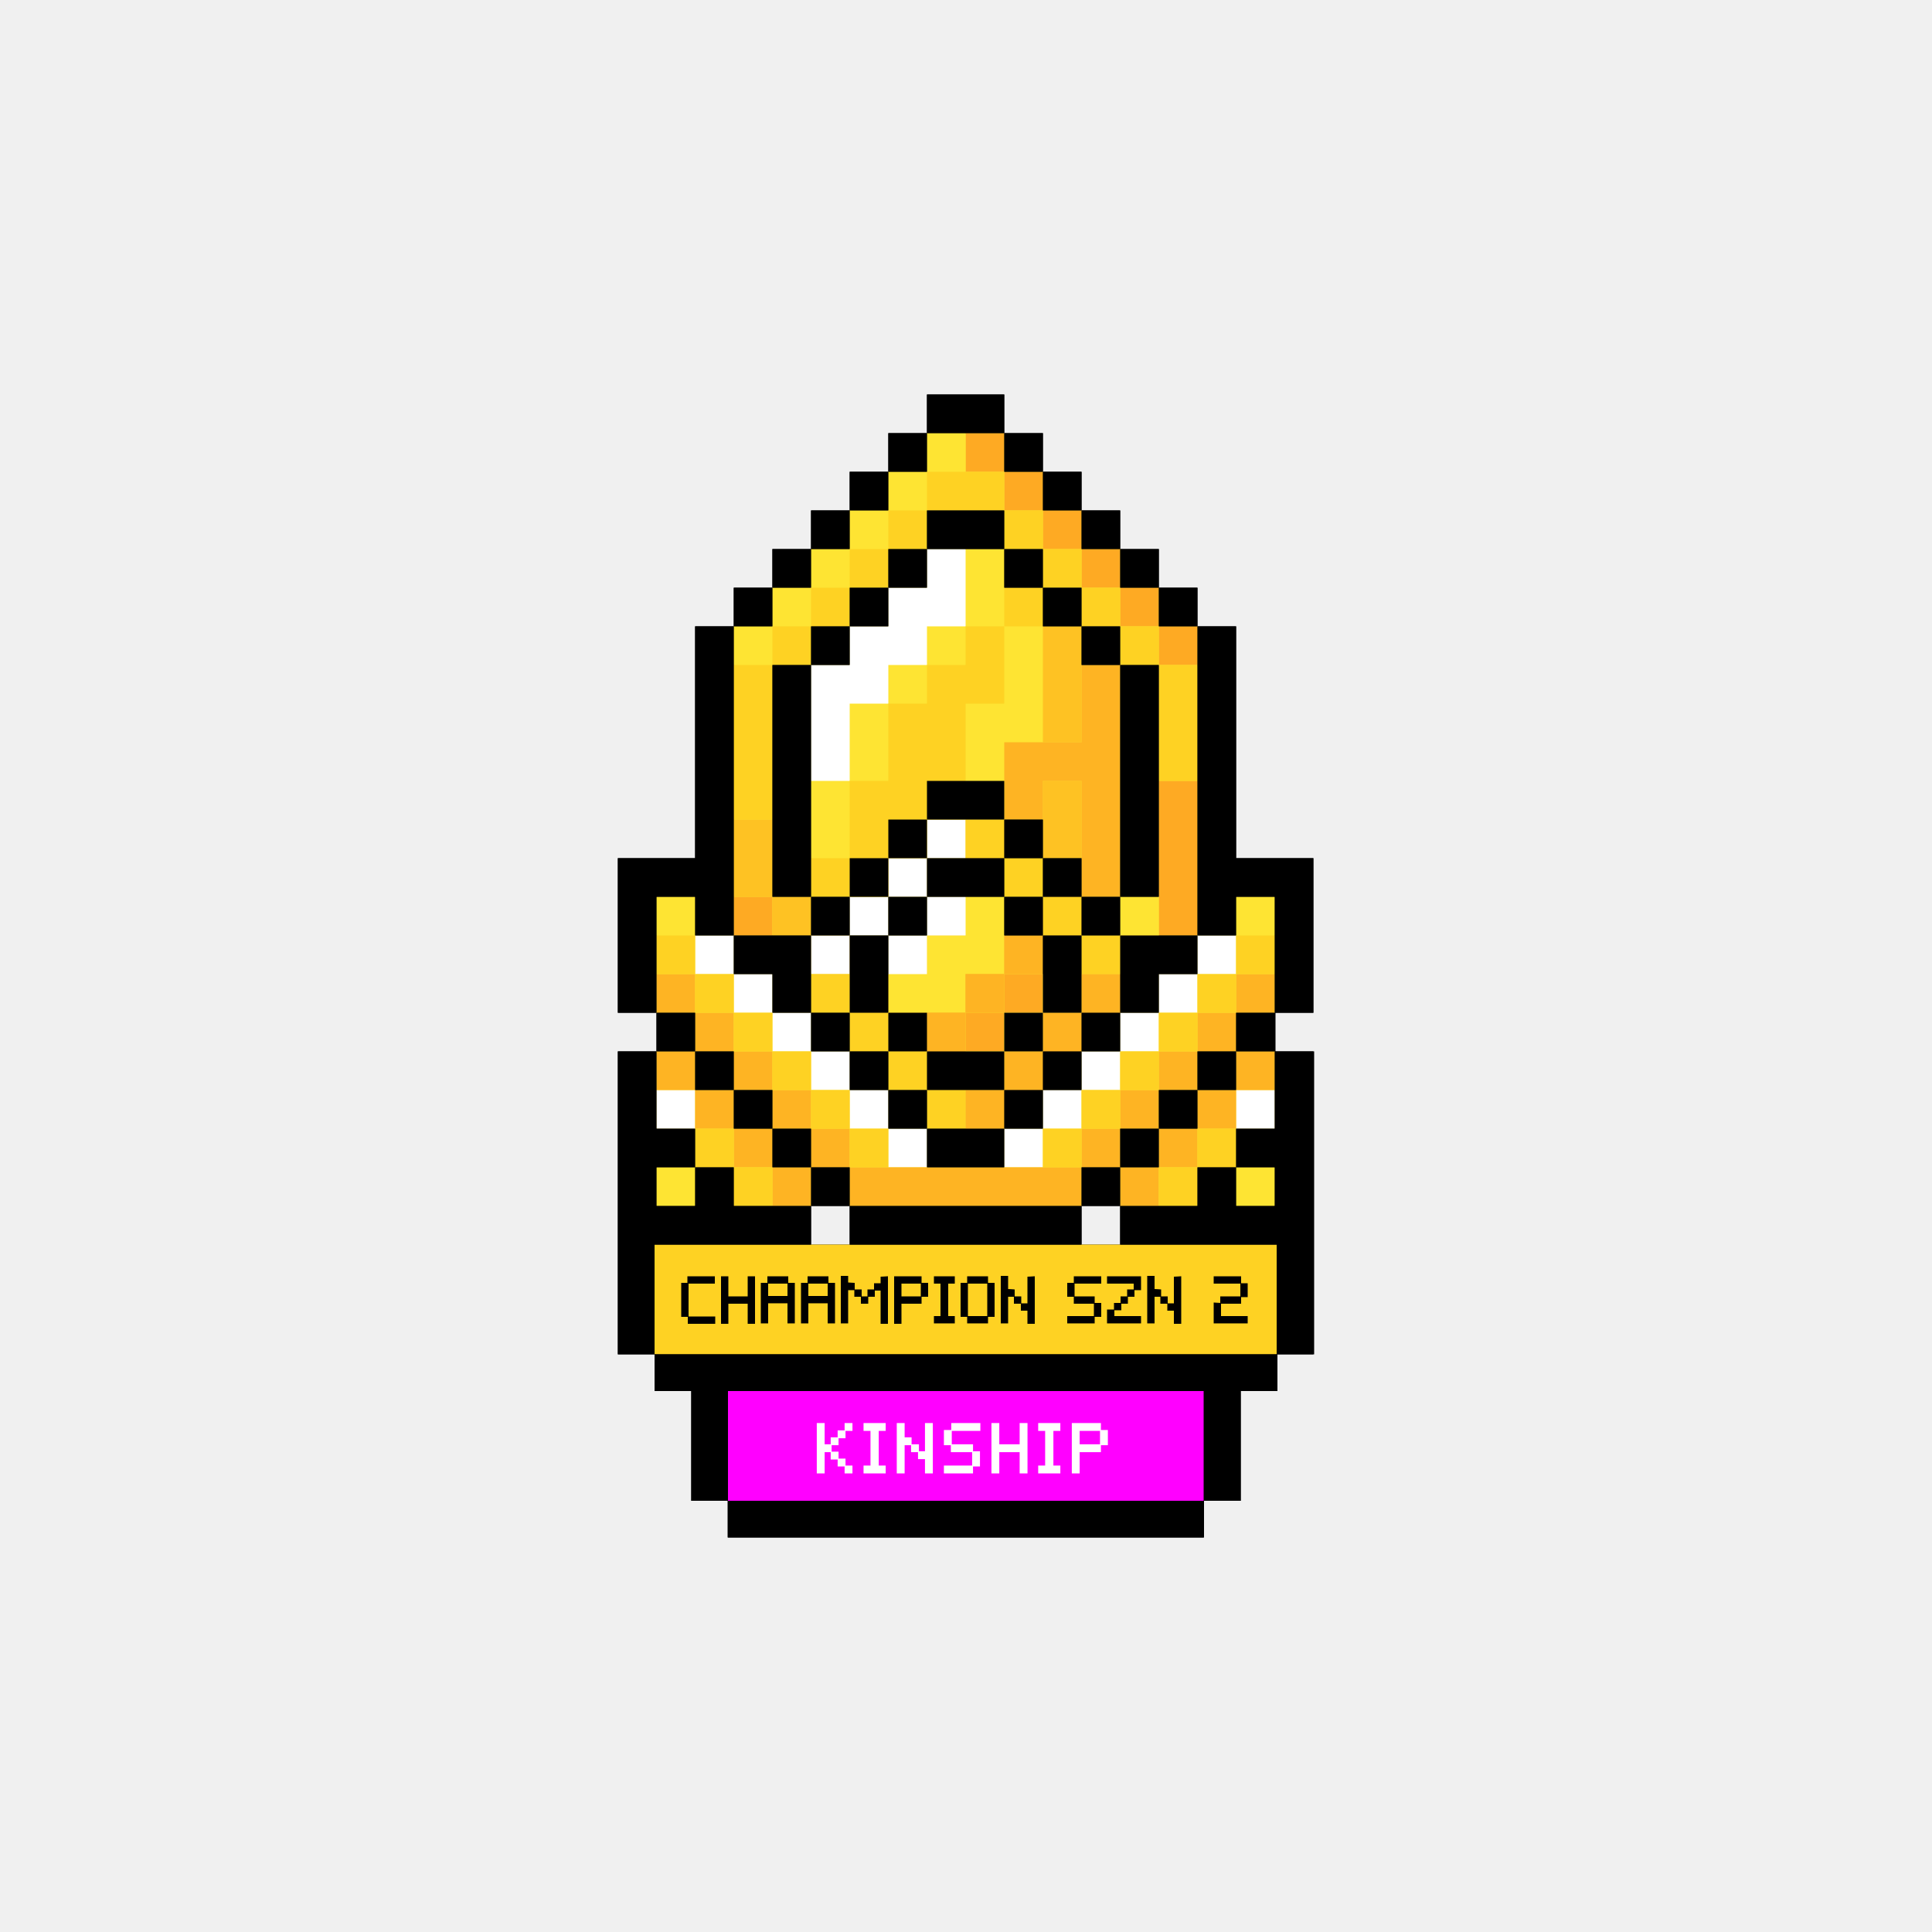
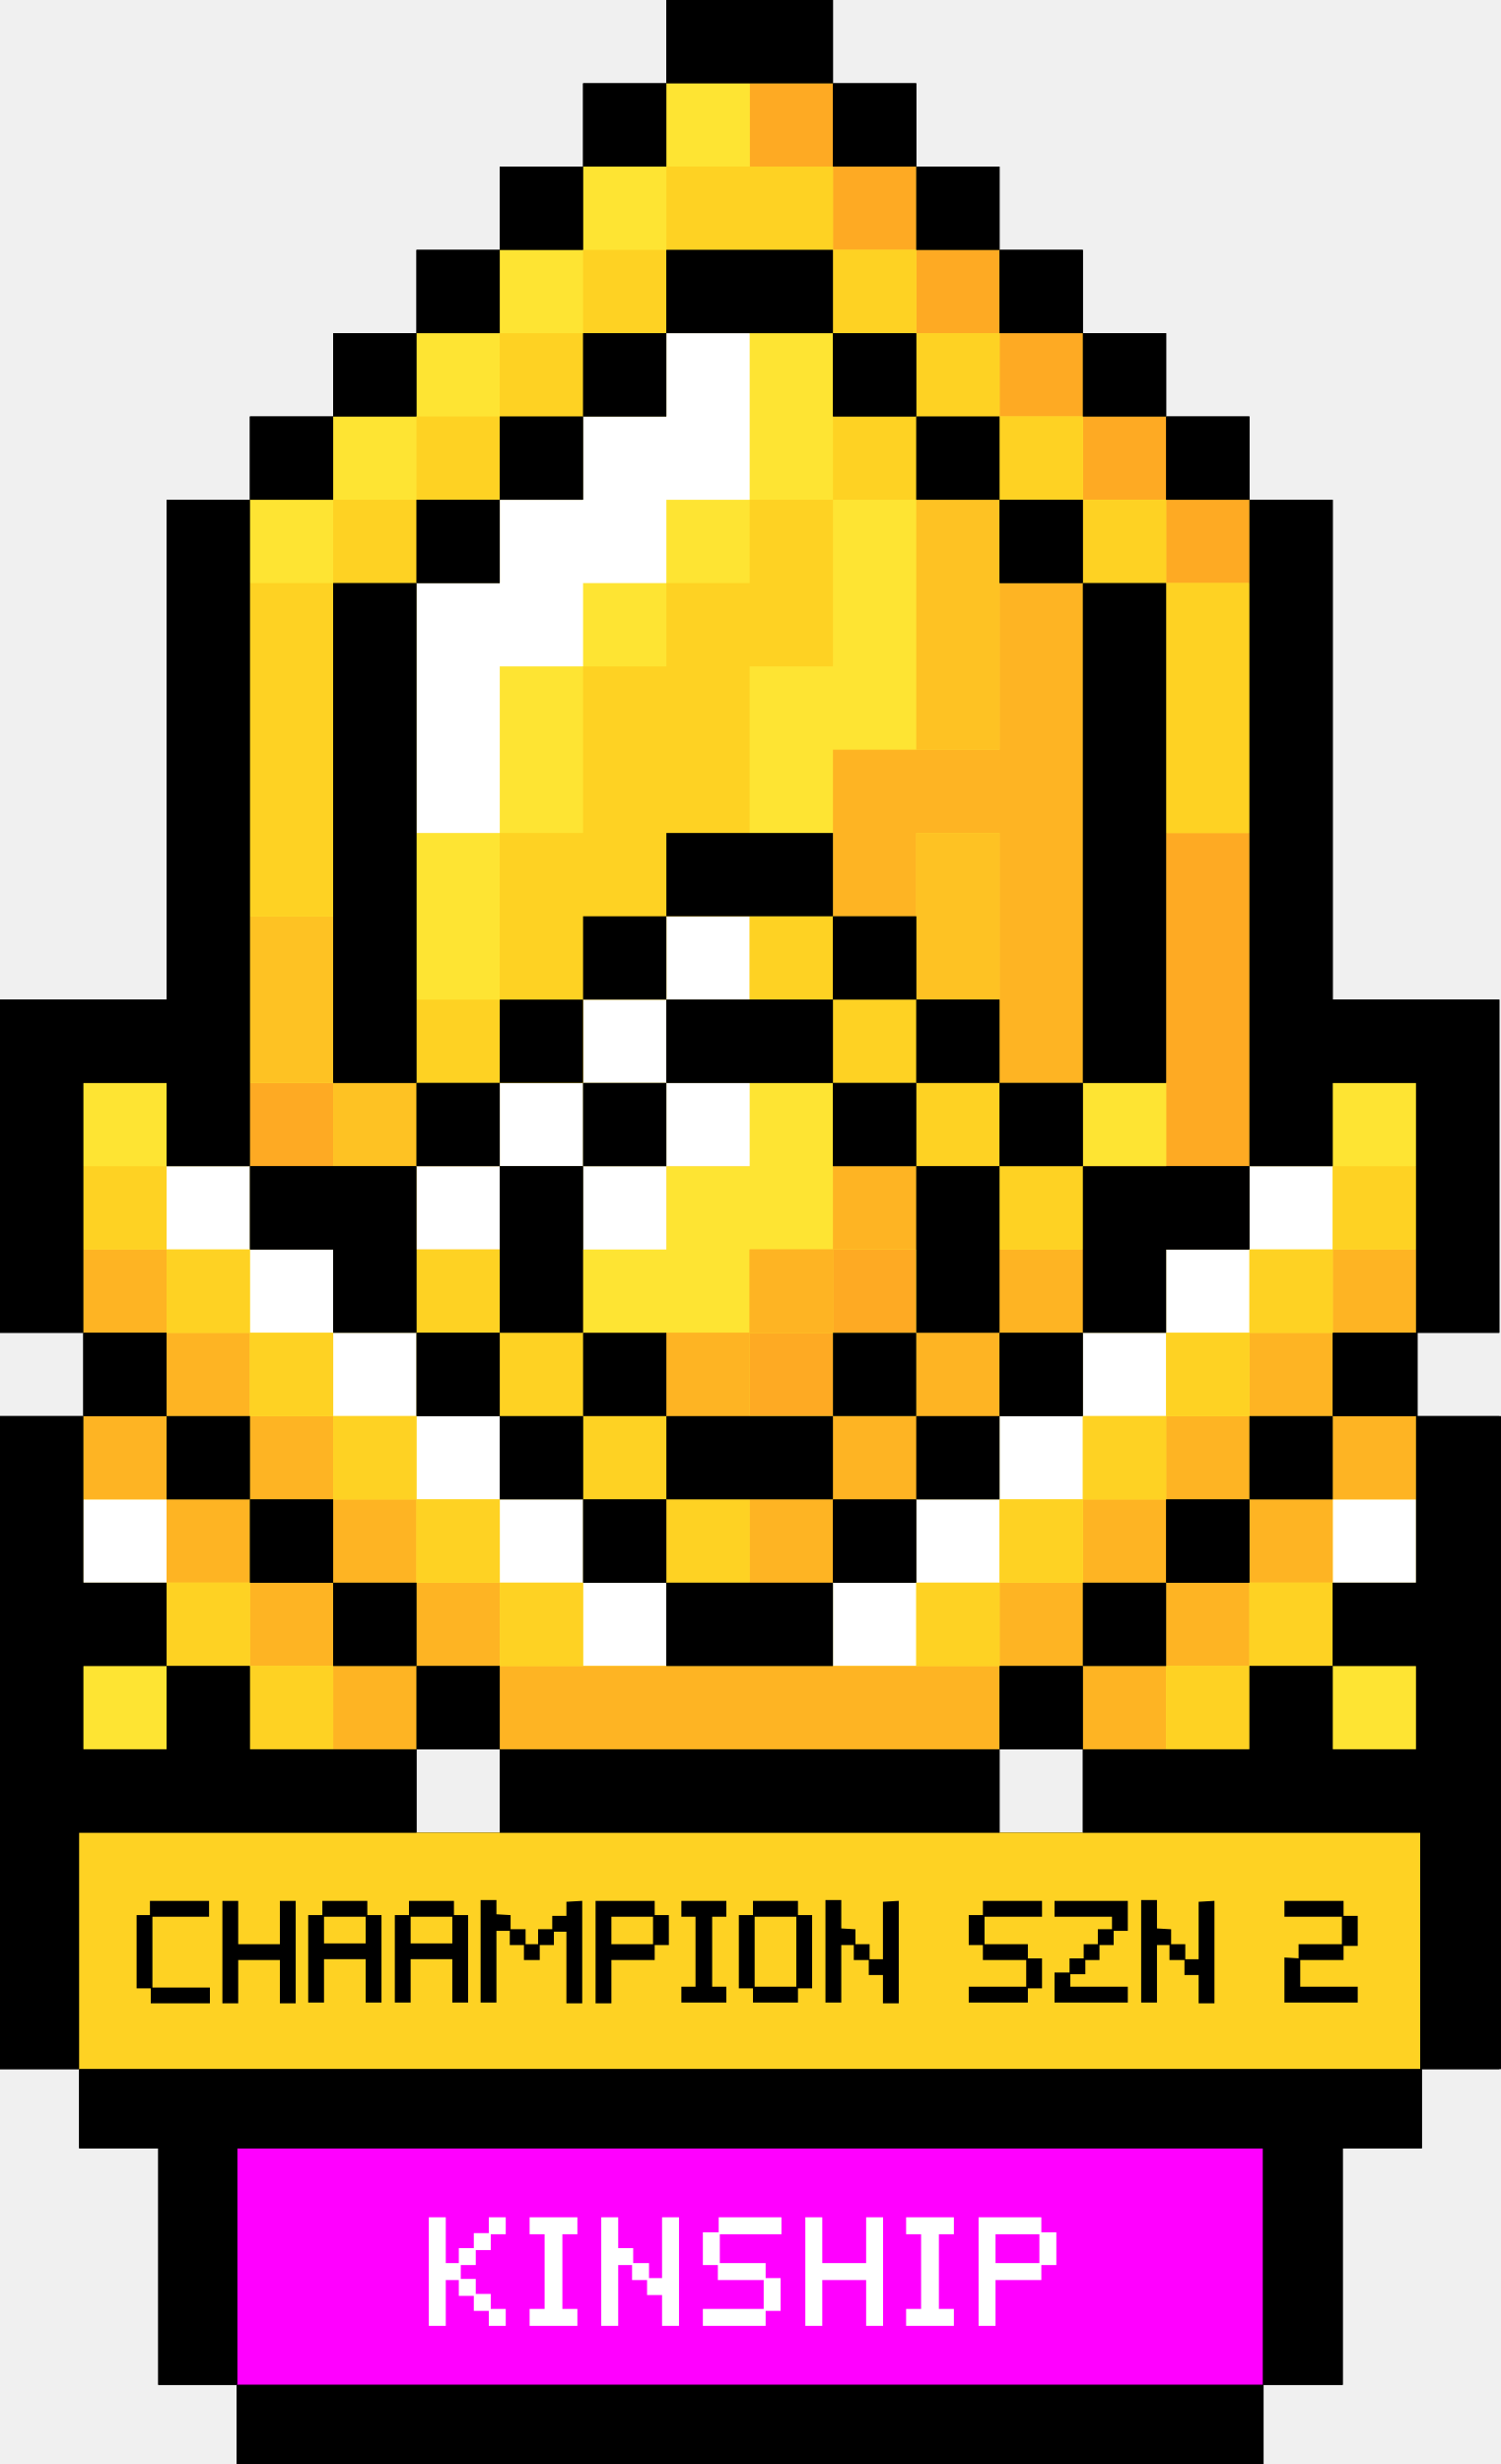
- <svg xmlns="http://www.w3.org/2000/svg" viewBox="0 0 500 500">
-   <style>.AJ{stroke-miterlimit:10}</style>
-   <path d="M339.9 262.1v-40h-20v-60h-10v-10h-10v-10h-10v-10h-10v-10h-10v-10h-10v-10h-20v10h-10v10h-10v10h-10v10h-10v10h-10v10h-10v60h-20v40h10v10h-10v78.4h9.5v9.5h9.5v28.4h9.5v9.5h123.2v-9.5h9.5V360h9.5v-9.5h9.5v-78.4h-10v-10h9.8zm-120 60h-10v-10h10v10zm70 0h-10v-10h10v10z" />
+ <svg xmlns="http://www.w3.org/2000/svg" viewBox="0 0 180.2 295.8">
+   <path d="M180 160v-40h-20V60h-10V50h-10V40h-10V30h-10V20h-10V10h-10V0H80v10H70v10H60v10H50v10H40v10H30v10H20v60H0v40h10v10H0v78.4h9.5v9.5H19v28.4h9.5v9.5h123.2v-9.5h9.5v-28.4h9.5v-9.5h9.5V170h-10v-10h9.8 0zM60 220H50v-10h10v10zm70 0h-10v-10h10v10z" />
  <g fill="#fee433">
-     <path d="M319.9 232.1v10h-10v10h-10v10h-10v10h-10v10h-10v10h-10v10h-20v-10h-10v-10h-10v-10h-10v-10h-10v-10h-10v-10h-10v-10h-10v30h10v10h10v10h10v10h10v10h10v10h60v-10h10v-10h10v-10h10v-10h10v-10h10v-30h-10 0zm-150 70h10v10h-10z" />
-     <path d="M319.9 302.1h10v10h-10zm-110-60v-10h-10v-60h10v-10h10v-10h10v-10h10v-10h20v10h10v10h10v10h10v10h10v60h-10v10h-10v10h-10v-10h-10v-10h-20v10h-10v10h-10v-10h-10v20h10v10h10v10h10v10h20v-10h10v-10h10v-10h10v-10h10v-10h10v-80h-10v-10h-10v-10h-10v-10h-10v-10h-10v-10h-20v10h-10v10h-10v10h-10v10h-10v10h-10v80h20z" />
-     <path d="M219.9 242.1h10v-10h10v-10h20v-10h10v10h10v10h10v-60h-10v-10h-10v-10h-10v-10h-20v10h-10v10h-10v10h-10v60h10v10h0zm-20 50h-10v-10h-10v-10h-10v20h10v10h10v10h20v-10h-10v-10z" />
-     <path d="M309.9 282.1v10h-10v10h-10v10h20v-10h10v-10h10v-20h-10v10h-10zm-40-50h10v10h-10z" />
-     <path d="M259.9 222.1h10v10h-10z" />
+     <path d="M160 130v10h-10v10h-10v10h-10v10h-10v10h-10v10h-10v10H80v-10H70v-10H60v-10H50v-10H40v-10H30v-10H20v-10H10v30h10v10h10v10h10v10h10v10h10v10h60v-10h10v-10h10v-10h10v-10h10v-10h10v-30h-10 0zM10 200h10v10H10v-10z" />
+     <path d="M160 200h10v10h-10v-10zM50 140v-10H40V70h10V60h10V50h10V40h10V30h20v10h10v10h10v10h10v10h10v60h-10v10h-10v10h-10v-10h-10v-10H80v10H70v10H60v-10H50v20h10v10h10v10h10v10h20v-10h10v-10h10v-10h10v-10h10v-10h10V60h-10V50h-10V40h-10V30h-10V20h-10V10H80v10H70v10H60v10H50v10H40v10H30v80h20z" />
+     <path d="M60 140h10v-10h10v-10h20v-10h10v10h10v10h10V70h-10V60h-10V50h-10V40H80v10H70v10H60v10H50v60h10v10h0zm-20 50H30v-10H20v-10H10v20h10v10h10v10h20v-10H40v-10z" />
+     <path d="M150 180v10h-10v10h-10v10h20v-10h10v-10h10v-20h-10v10h-10zm-40-50h10v10h-10v-10z" />
+     <path d="M100,120h10v10h-10V120z" />
  </g>
-   <path d="M249.9 212.1h10v10h-10zm-10 30v10 10h10v-10h10v-10h-10zm30-10h10v10h-10z" fill="#feb423" />
+   <path d="M90 110h10v10H90v-10zm-10 30v10 10h10v-10h10v-10H90 80zm30-10h10v10h-10v-10z" fill="#feb423" />
  <g fill="#feaa23">
-     <path d="M249.9 112.1h10v10h-10z" />
-     <path d="M259.9 122.1h10v10h-10z" />
-     <path d="M269.9 132.1h10v10h-10z" />
-     <path d="M279.9 142.1h10v10h-10z" />
-     <path d="M289.9 152.1h10v10h-10z" />
-     <path d="M299.9 162.1h10v10h-10zm0 50v30h10v-40h-10v10z" />
-     <path d="M189.9 232.1h10v10h-10zm100 10h10v10h-10z" />
-     <path d="M279.9 252.1h10v10h-10z" />
-     <path d="M269.9 262.1h10v10h-10z" />
-     <path d="M259.9 272.1h10v10h-10z" />
-     <path d="M249.9 282.1h10v10h-10zm0-20h10v10h-10z" />
-     <path d="M259.9 252.1h10v10h-10z" />
+     <path d="M90,10h10v10H90V10z" />
+     <path d="M100,20h10v10h-10V20z" />
+     <path d="M110,30h10v10h-10V30z" />
+     <path d="M120,40h10v10h-10V40z" />
+     <path d="M130,50h10v10h-10V50z" />
+     <path d="M140 60h10v10h-10V60zm0 50v30h10v-40h-10v10z" />
+     <path d="M30 130h10v10H30v-10zm100 10h10v10h-10v-10z" />
+     <path d="M120,150h10v10h-10V150z" />
+     <path d="M110,160h10v10h-10V160z" />
+     <path d="M100,170h10v10h-10V170z" />
+     <path d="M90 180h10v10H90v-10zm0-20h10v10H90v-10z" />
+     <path d="M100,150h10v10h-10V150z" />
  </g>
  <g fill="#fee433">
-     <path d="M229.9 192.1v-10h-10v20h10v-10z" />
-     <path d="M209.9 212.1v10h10v-20h-10v10zm20-40h10v10h-10zm0 50h10v10h-10z" />
-     <path d="M239.9 212.1h10v10h-10z" />
-     <path d="M259.9 182.1h-10v30h10v-20h10v-30h-10v20zm-20-20h10v10h-10z" />
-     <path d="M259.9 152.1v-10h-10v20h10v-10zm-20-40h10v10h-10z" />
-     <path d="M229.9 122.1h10v10h-10z" />
-     <path d="M219.9 132.1h10v10h-10z" />
-     <path d="M209.9 142.1h10v10h-10z" />
-     <path d="M199.9 152.1h10v10h-10z" />
-     <path d="M189.9 162.1h10v10h-10zm100 70h10v10h-10z" />
-     <path d="M279.9 242.1h10v10h-10z" />
-     <path d="M269.9 252.1h10v10h-10z" />
-     <path d="M259.9 262.1h10v10h-10z" />
-     <path d="M249.9 272.1h10v10h-10zm70-40h10v10h-10zm-70 20h10v-20h-10v10h-10v10h-10v10h20v-10zm-80 50h10v10h-10zm150 0h10v10h-10zm-150-70h10v10h-10z" />
+     <path d="M70,90V80H60v20h10V90z" />
+     <path d="M50 110v10h10v-20H50v10zm20-40h10v10H70V70zm0 50h10v10H70v-10z" />
+     <path d="M80,110h10v10H80V110z" />
+     <path d="M100 80H90v30h10V90h10V60h-10v20zM80 60h10v10H80V60z" />
+     <path d="M100 50V40H90v20h10V50zM80 10h10v10H80V10z" />
+     <path d="M70,20h10v10H70V20z" />
+     <path d="M60,30h10v10H60V30z" />
+     <path d="M50,40h10v10H50V40z" />
+     <path d="M40,50h10v10H40V50z" />
+     <path d="M30 60h10v10H30V60zm100 70h10v10h-10v-10z" />
+     <path d="M120,140h10v10h-10V140z" />
+     <path d="M110,150h10v10h-10V150z" />
+     <path d="M100,160h10v10h-10V160z" />
+     <path d="M90 170h10v10H90v-10zm70-40h10v10h-10v-10zm-70 20h10v-20H90v10H80v10H70v10h20v-10zm-80 50h10v10H10v-10zm150 0h10v10h-10v-10zM10 130h10v10H10v-10z" />
  </g>
  <g fill="#fec223">
-     <path d="M269.9 162.1v30h10v-30h-10zm0 40h10v20h-10zm-70 10h-10v20h10v-20z" />
-     <path d="M199.9 232.1h10v10h-10z" />
-     <path d="M209.9 242.1h10v10h-10z" />
-     <path d="M219.9 252.1h10v10h-10z" />
-     <path d="M229.9 262.1v10h10v10h10v-20h-20z" />
-     <path d="M249.9 252.1h10v10h-10z" />
+     <path d="M110 60v30h10V60h-10zm0 40h10v20h-10v-20zm-70 10H30v20h10v-20z" />
+     <path d="M40,130h10v10H40V130z" />
+     <path d="M50,140h10v10H50V140z" />
+     <path d="M60,150h10v10H60V150z" />
+     <path d="M70,160v10h10v10h10v-20H70z" />
+     <path d="M90,150h10v10H90V150z" />
  </g>
  <g fill="#fff">
-     <path d="M239.9 152.1h-10v10h-10v10h-10v10 10 10h10v-10-10h10v-10h10v-10h10v-10-10h-10zm20 140h10v10h-10z" />
-     <path d="M269.9 282.1h10v10h-10z" />
-     <path d="M279.9 272.1h10v10h-10z" />
-     <path d="M289.9 262.1h10v10h-10z" />
-     <path d="M299.9 252.1h10v10h-10z" />
-     <path d="M309.9 242.1h10v10h-10zm-140 40h10v10h-10zm150 0h10v10h-10zm-90 10h10v10h-10z" />
-     <path d="M219.9 282.1h10v10h-10z" />
-     <path d="M209.9 272.1h10v10h-10z" />
-     <path d="M199.9 262.1h10v10h-10z" />
-     <path d="M189.9 252.1h10v10h-10zm50-20h10v10h-10zm0-20h10v10h-10z" />
-     <path d="M229.9 222.1h10v10h-10zm0 20h10v10h-10zm-20 0h10v10h-10z" />
-     <path d="M219.9 232.1h10v10h-10zm-40 10h10v10h-10z" />
+     <path d="M80 50H70v10H60v10H50v10 10 10h10V90 80h10V70h10V60h10V50 40H80v10zm20 140h10v10h-10v-10z" />
+     <path d="M110,180h10v10h-10V180z" />
+     <path d="M120,170h10v10h-10V170z" />
+     <path d="M130,160h10v10h-10V160z" />
+     <path d="M140,150h10v10h-10V150z" />
+     <path d="M150 140h10v10h-10v-10zM10 180h10v10H10v-10zm150 0h10v10h-10v-10zm-90 10h10v10H70v-10z" />
+     <path d="M60,180h10v10H60V180z" />
+     <path d="M50,170h10v10H50V170z" />
+     <path d="M40,160h10v10H40V160z" />
+     <path d="M30 150h10v10H30v-10zm50-20h10v10H80v-10zm0-20h10v10H80v-10z" />
+     <path d="M70 120h10v10H70v-10zm0 20h10v10H70v-10zm-20 0h10v10H50v-10z" />
+     <path d="M60 130h10v10H60v-10zm-40 10h10v10H20v-10z" />
  </g>
  <g fill="#feb423">
-     <path d="M239.9 262.1h10v10h-10zm30-60h10v30h10v-60h-10v20h-20v20h10v-10z" />
-     <path d="M249.9 252.1h10v10h-10z" />
-     <path d="M259.9 242.1h10v10h-10zm0 60h-40v10h60v-10h-20zm0-30h10v10h-10z" />
-     <path d="M249.9 282.1h10v10h-10zm20-20h10v10h-10zm10 30h10v10h-10zm30-30h10v10h-10z" />
-     <path d="M319.9 252.1h10v10h-10zm-30 30h10v10h-10z" />
-     <path d="M299.9 272.1h10v10h-10zm-120 10h10v10h-10z" />
-     <path d="M169.9 272.1h10v10h-10zm30 30h10v10h-10z" />
-     <path d="M189.9 292.1h10v10h-10zm120-10h10v10h-10z" />
-     <path d="M319.9 272.1h10v10h-10zm-30 30h10v10h-10z" />
-     <path d="M299.9 292.1h10v10h-10zm-20-40h10v10h-10zm-70 40h10v10h-10zm-30-30h10v10h-10z" />
-     <path d="M169.9 252.1h10v10h-10zm30 30h10v10h-10z" />
-     <path d="M189.9 272.1h10v10h-10z" />
+     <path d="M80 160h10v10H80v-10zm30-60h10v30h10V70h-10v20h-20v20h10v-10z" />
+     <path d="M90,150h10v10H90V150z" />
+     <path d="M100 140h10v10h-10v-10zm0 60H60v10h60v-10h-20zm0-30h10v10h-10v-10z" />
+     <path d="M90 180h10v10H90v-10zm20-20h10v10h-10v-10zm10 30h10v10h-10v-10zm30-30h10v10h-10v-10z" />
+     <path d="M160 150h10v10h-10v-10zm-30 30h10v10h-10v-10z" />
+     <path d="M140 170h10v10h-10v-10zM20 180h10v10H20v-10z" />
+     <path d="M10 170h10v10H10v-10zm30 30h10v10H40v-10z" />
+     <path d="M30 190h10v10H30v-10zm120-10h10v10h-10v-10z" />
+     <path d="M160 170h10v10h-10v-10zm-30 30h10v10h-10v-10z" />
+     <path d="M140 190h10v10h-10v-10zm-20-40h10v10h-10v-10zm-70 40h10v10H50v-10zm-30-30h10v10H20v-10z" />
+     <path d="M10 150h10v10H10v-10zm30 30h10v10H40v-10z" />
+     <path d="M30,170h10v10H30V170z" />
  </g>
-   <path d="M188.3 360v28.4h123.2V360H188.3z" fill="#f0f" />
+   <path d="M28.4,257.9v28.4h123.2v-28.4H28.4z" fill="#f0f" />
  <g fill="#fed223">
-     <path d="M249.9 172.1h-10v10h-10v20h-10v20h-10v10h20v-10h10v-10h10v-30h10v-20h-10v10z" />
-     <path d="M259.9 152.1h10v10h-10zm0-20v-10h-20v10h20z" />
-     <path d="M259.9 132.1h10v10h-10z" />
-     <path d="M269.9 142.1h10v10h-10z" />
-     <path d="M279.9 152.1h10v10h-10z" />
-     <path d="M289.9 162.1h10v10h-10z" />
-     <path d="M299.9 192.1v10h10v-30h-10v20zm-100 10v-30h-10v40h10v-10zm30-70h10v10h-10z" />
-     <path d="M219.9 142.1h10v10h-10z" />
-     <path d="M209.9 152.1h10v10h-10z" />
-     <path d="M199.9 162.1h10v10h-10zm70 130h10v10h-10z" />
-     <path d="M239.9 282.1h10v10h-10zm40 0h10v10h-10zm30-30h10v10h-10z" />
-     <path d="M319.9 242.1h10v10h-10zm-30 30h10v10h-10z" />
-     <path d="M299.9 262.1h10v10h-10zm-120 30h10v10h-10z" />
-     <path d="M189.9 302.1h10v10h-10zm120-10h10v10h-10z" />
-     <path d="M299.9 302.1h10v10h-10zm-80-10h10v10h-10zm10-20h10v10h-10zm20-60h10v10h-10zm20 20h10v10h-10z" />
-     <path d="M259.9 222.1h10v10h-10zm-50 30h10v10h-10z" />
-     <path d="M279.9 242.1h10v10h-10zm-60 20h10v10h-10zm-10 20h10v10h-10zm-30-30h10v10h-10z" />
-     <path d="M169.9 242.1h10v10h-10zm30 30h10v10h-10z" />
-     <path d="M189.9 262.1h10v10h-10zm131 60H169.3v28.4h161.1v-28.4h-9.5z" />
+     <path d="M90,70H80v10H70v20H60v20H50v10h20v-10h10v-10h10V80h10V60H90V70z" />
+     <path d="M100 50h10v10h-10V50zm0-20V20H80v10h20z" />
+     <path d="M100,30h10v10h-10V30z" />
+     <path d="M110,40h10v10h-10V40z" />
+     <path d="M120,50h10v10h-10V50z" />
+     <path d="M130,60h10v10h-10V60z" />
+     <path d="M140 90v10h10V70h-10v20zM40 100V70H30v40h10v-10zm30-70h10v10H70V30z" />
+     <path d="M60,40h10v10H60V40z" />
+     <path d="M50,50h10v10H50V50z" />
+     <path d="M40 60h10v10H40V60zm70 130h10v10h-10v-10z" />
+     <path d="M80 180h10v10H80v-10zm40 0h10v10h-10v-10zm30-30h10v10h-10v-10z" />
+     <path d="M160 140h10v10h-10v-10zm-30 30h10v10h-10v-10z" />
+     <path d="M140 160h10v10h-10v-10zM20 190h10v10H20v-10z" />
+     <path d="M30 200h10v10H30v-10zm120-10h10v10h-10v-10z" />
+     <path d="M140 200h10v10h-10v-10zm-80-10h10v10H60v-10zm10-20h10v10H70v-10zm20-60h10v10H90v-10zm20 20h10v10h-10v-10z" />
+     <path d="M100 120h10v10h-10v-10zm-50 30h10v10H50v-10z" />
+     <path d="M120 140h10v10h-10v-10zm-60 20h10v10H60v-10zm-10 20h10v10H50v-10zm-30-30h10v10H20v-10z" />
+     <path d="M10 140h10v10H10v-10zm30 30h10v10H40v-10z" />
+     <path d="M30 160h10v10H30v-10zm131 60H9.4v28.4h161.1V220H161h0z" />
  </g>
-   <path d="M259.9 112.1v-10h-20v10h20z" />
-   <path d="M259.9 112.1h10v10h-10z" />
-   <path d="M269.9 122.1h10v10h-10z" />
-   <path d="M279.9 132.1h10v10h-10z" />
-   <path d="M289.9 142.1h10v10h-10z" />
-   <path d="M299.9 152.1h10v10h-10zm-70-40h10v10h-10z" />
-   <path d="M219.9 122.1h10v10h-10z" />
-   <path d="M209.9 132.1h10v10h-10z" />
-   <path d="M199.9 142.1h10v10h-10z" />
-   <path d="M189.9 152.1h10v10h-10zm100 40v40h10v-60h-10v20zm-80 20v-40h-10v60h10v-20zm50-70v-10h-20v10h20z" />
-   <path d="M229.9 142.1h10v10h-10zm30 0h10v10h-10z" />
-   <path d="M269.9 152.1h10v10h-10z" />
-   <path d="M279.9 162.1h10v10h-10zm-60-10h10v10h-10z" />
-   <path d="M209.9 162.1h10v10h-10zm30 130v10h20v-10h-20zm20-80v-10h-20v10h20zm-20 60v10h20v-10h-20z" />
-   <path d="M259.9 262.1h10v10h-10zm0-50h10v10h-10zm20 20h10v10h-10z" />
-   <path d="M289.9 242.1v20h10v-10h10v-10h-20zm-20-20h10v10h-10zm50 40h10v10h-10z" />
-   <path d="M319.9 222.1v-60h-10v80h10v-10h10v30h10v-40h-20 0zm-40 40h10v10h-10z" />
-   <path d="M269.9 272.1h10v10h-10z" />
-   <path d="M259.9 282.1h10v10h-10zm-80-10h10v10h-10z" />
-   <path d="M189.9 282.1h10v10h-10z" />
-   <path d="M199.9 292.1h10v10h-10z" />
-   <path d="M209.9 302.1h10v10h-10z" />
-   <path d="M229.9 322.1h50v-10h-60v10h10zm80-50h10v10h-10z" />
-   <path d="M299.9 282.1h10v10h-10z" />
-   <path d="M289.9 292.1h10v10h-10z" />
-   <path d="M279.9 302.1h10v10h-10z" />
-   <path d="M329.9 292.1h-10v10h10v10h-10v-10h-10v10h-20v10h40.5v28.4h9.5v-78.4h-10v20zm-100-30h10v10h-10zm20-40h-10v10h20v-10h-10 0z" />
-   <path d="M259.9 232.1h10v10h-10zm-30 0h10v10h-10z" />
-   <path d="M269.9 252.1v10h10v-20h-10v10zm-40-10h-10v20h10v-20z" />
-   <path d="M229.9 212.1h10v10h-10zm-20 20h10v10h-10z" />
-   <path d="M209.9 242.1h-20v10h10v10h10v-20zm10-20h10v10h-10zm-50 40h10v10h-10z" />
-   <path d="M169.9 242.1v-10h10v10h10v-80h-10v60h-20v40h10v-20zm40 20h10v10h-10z" />
-   <path d="M219.9 272.1h10v10h-10z" />
-   <path d="M229.9 282.1h10v10h-10zm-60.5 49.5v-9.5h40.5v-10h-20v-10h-10v10h-10v-10h10v-10h-10v-20h-10v78.4h9.5v-18.9zm123.1 56.8H188.3v9.5h123.2v-9.5h-19z" />
-   <path d="M311.5 350.5H169.4v9.5h9.5v28.4h9.5V360h123.2v28.4h9.5V360h9.5v-9.5h-19.1z" />
-   <path d="M178.1 332.1v8.6h-1.7v-8.6h1.7zm6.8 0H178v-1.7h6.9v1.7zm-6.8 10.4v-1.7h6.9v1.7h-6.9zm17.2-12.1v12.1h-1.7v-5.2h-5.2v5.2h-1.7v-12.1h1.7v5.2h5.2v-5.2h1.7zm10.3 1.7v10.3h-1.7v-5.2h-5.2v5.2H197v-10.3h1.7v3.4h5.2v-3.4h1.7zm-1.7 0h-5.2v-1.7h5.2v1.7zm12.1 0v10.3h-1.7v-5.2h-5.2v5.2h-1.7v-10.3h1.7v3.4h5.2v-3.4h1.7zm-1.7 0h-5.2v-1.7h5.2v1.7zm6.8 0v1.7h-1.7v8.6h-1.7v-12.1h1.7v1.7l1.7.1h0zm1.8 1.7v1.7h-1.7v-1.7h1.7zm0 1.8h1.7v1.7h-1.7v-1.7zm1.7-1.8h1.7v1.7h-1.7v-1.7zm5.1-3.4v12.1H228v-8.6h-1.7v-1.7h1.7v-1.7l1.7-.1h0zm3.5 5.2h5.2v1.7h-5.2v5.2h-1.7v-12.1h6.9v1.7h-5.2v3.5h0zm6.9-3.5v3.4h-1.7v-3.4h1.7zm5.2 0v8.6h1.7v1.7h-5.2v-1.7h1.7v-8.6h-1.7v-1.7h5.2v1.7h-1.7zm5.1 0v8.6h-1.7v-8.6h1.7zm5.2 0h-5.2v-1.7h5.2v1.7zm-5.2 8.6h5.2v1.7h-5.2v-1.7zm6.9-8.6v8.6h-1.7v-8.6h1.7zm5.2 1.7v1.7h-1.7v6.9h-1.7v-12.1h1.7v3.4l1.7.1h0zm1.7 1.8v1.7h-1.7v-1.7h1.7zm3.5-5.2v12.1H266v-3.4h-1.7v-1.7h1.7v-6.9l1.7-.1h0zm10.3 1.7v3.4h-1.7v-3.4h1.7zm-1.7 8.6h6.9v1.7h-6.9v-1.7zm8.6-8.6H278v-1.7h6.9v1.7zm-6.9 5.2v-1.7h5.2v1.7H278zm5.2 3.4v-3.4h1.7v3.4h-1.7zm12-10.3v3.4h-1.7v-1.7h-6.9v-1.7h8.6 0zm-8.6 8.6h1.7v1.7h6.9v1.7h-8.6V339h0zm1.8-1.7h1.7v1.7h-1.7v-1.7zm1.7-1.7h1.7v1.7h-1.7v-1.7zm1.7-1.8h1.7v1.7h-1.7v-1.7zm8.6 0v1.7h-1.7v6.9H297v-12.1h1.7v3.4l1.7.1h0zm1.7 1.8v1.7h-1.7v-1.7h1.7zm3.5-5.2v12.1h-1.7v-3.4h-1.7v-1.7h1.7v-6.9l1.7-.1h0zm15.5 0v1.7h-6.9v-1.7h6.9zm-5.2 6.9v3.4h6.9v1.7h-8.6v-5.2l1.7.1h0zm5.2 0h-5.2v-1.7h5.2v1.7zm1.7-1.7h-1.7v-3.4h1.7v3.4z" stroke="#000" stroke-width=".199" class="AJ" />
-   <g fill="#fff" stroke="#fff" stroke-width=".234" class="AJ">
-     <path d="M215.1 373.9v1.8h-1.8v5.5h-1.8v-12.8h1.8v5.5h1.8zm1.8 0h-1.8v-1.8h1.8v1.8zm-1.8 3.7v-1.8h1.8v1.8h-1.8zm3.6-5.5h-1.8v-1.8h1.8v1.8zm-1.8 7.3v-1.8h1.8v1.8h-1.8zm3.6-9.2h-1.8v-1.8h1.8v1.8zm-1.8 11v-1.8h1.8v1.8h-1.8z" />
-     <use href="#B" />
-     <path d="M235.8 372.1v1.8H234v7.3h-1.8v-12.8h1.8v3.7h1.8zm1.9 1.8v1.8h-1.8v-1.8h1.8zm3.6-5.5v12.8h-1.8v-3.7h-1.8v-1.8h1.8v-7.3h1.8zm4.9 1.8v3.7h-1.8v-3.7h1.8zm-1.8 9.2h7.3v1.8h-7.3v-1.8zm9.2-9.2h-7.3v-1.8h7.3v1.8zm-7.4 5.5v-1.8h5.5v1.8h-5.5zm5.5 3.7v-3.7h1.8v3.7h-1.8zm14.1-11v12.8H264v-5.5h-5.5v5.5h-1.8v-12.8h1.8v5.5h5.5v-5.5h1.8z" />
-     <use href="#B" x="45.2" />
-     <path d="M279.3 373.9h5.5v1.8h-5.5v5.5h-1.8v-12.8h7.3v1.8h-5.5v3.7zm7.3-3.7v3.7h-1.8v-3.7h1.8z" />
+   <path d="M100 10V0H80v10h20z" />
+   <path d="M100,10h10v10h-10V10z" />
+   <path d="M110,20h10v10h-10V20z" />
+   <path d="M120,30h10v10h-10V30z" />
+   <path d="M130,40h10v10h-10V40z" />
+   <path d="M140 50h10v10h-10V50zM70 10h10v10H70V10z" />
+   <path d="M60,20h10v10H60V20z" />
+   <path d="M50,30h10v10H50V30z" />
+   <path d="M40,40h10v10H40V40z" />
+   <path d="M30 50h10v10H30V50zm100 40v40h10V70h-10v20zm-80 20V70H40v60h10v-20zm50-70V30H80v10h20z" />
+   <path d="M70 40h10v10H70V40zm30 0h10v10h-10V40z" />
+   <path d="M110,50h10v10h-10V50z" />
+   <path d="M120 60h10v10h-10V60zM60 50h10v10H60V50z" />
+   <path d="M50 60h10v10H50V60zm30 130v10h20v-10H80zm20-80v-10H80v10h20zm-20 60v10h20v-10H80z" />
+   <path d="M100 160h10v10h-10v-10zm0-50h10v10h-10v-10zm20 20h10v10h-10v-10z" />
+   <path d="M130 140v20h10v-10h10v-10h-20zm-20-20h10v10h-10v-10zm50 40h10v10h-10v-10z" />
+   <path d="M160 120V60h-10v80h10v-10h10v30h10v-40h-20 0zm-40 40h10v10h-10v-10z" />
+   <path d="M110,170h10v10h-10V170z" />
+   <path d="M100 180h10v10h-10v-10zm-80-10h10v10H20v-10z" />
+   <path d="M30,180h10v10H30V180z" />
+   <path d="M40,190h10v10H40V190z" />
+   <path d="M50,200h10v10H50V200z" />
+   <path d="M70 220h50v-10H60v10h10zm80-50h10v10h-10v-10z" />
+   <path d="M140,180h10v10h-10V180z" />
+   <path d="M130,190h10v10h-10V190z" />
+   <path d="M120,200h10v10h-10V200z" />
+   <path d="M170 190h-10v10h10v10h-10v-10h-10v10h-20v10h40.5v28.4h9.5V170h-10v20zM70 160h10v10H70v-10zm20-40H80v10h20v-10H90h0z" />
+   <path d="M100 130h10v10h-10v-10zm-30 0h10v10H70v-10z" />
+   <path d="M110 150v10h10v-20h-10v10zm-40-10H60v20h10v-20z" />
+   <path d="M70 110h10v10H70v-10zm-20 20h10v10H50v-10z" />
+   <path d="M50 140H30v10h10v10h10v-20zm10-20h10v10H60v-10zm-50 40h10v10H10v-10z" />
+   <path d="M10 140v-10h10v10h10V60H20v60H0v40h10v-20zm40 20h10v10H50v-10z" />
+   <path d="M60,170h10v10H60V170z" />
+   <path d="M70 180h10v10H70v-10zM9.5 229.5V220H50v-10H30v-10H20v10H10v-10h10v-10H10v-20H0v78.4h9.5v-18.9zm123.1 56.8H28.4v9.5h123.2v-9.5h-19z" />
+   <path d="M151.6 248.4H9.5v9.5H19v28.4h9.5v-28.4h123.2v28.4h9.5v-28.4h9.5v-9.5h-19.1 0z" />
+   <g stroke-miterlimit="10">
+     <path d="M18.2 230v8.6h-1.7V230h1.7zm6.8 0h-6.9v-1.7H25v1.7h0zm-6.8 10.4v-1.7h6.9v1.7h-6.9zm17.2-12.1v12.1h-1.7v-5.2h-5.2v5.2h-1.7v-12.1h1.7v5.2h5.2v-5.2h1.7zm10.3 1.7v10.3H44v-5.2h-5.2v5.2h-1.7V230h1.7v3.4H44V230h1.7 0zm-1.7 0h-5.2v-1.7H44v1.7zm12.1 0v10.3h-1.7v-5.2h-5.2v5.2h-1.7V230h1.7v3.4h5.2V230h1.7zm-1.7 0h-5.2v-1.7h5.2v1.7zm6.8 0v1.7h-1.7v8.6h-1.7v-12.1h1.7v1.7l1.7.1h0 0zm1.8 1.7v1.7h-1.7v-1.7H63zm0 1.8h1.7v1.7H63v-1.7zm1.7-1.8h1.7v1.7h-1.7v-1.7zm5.1-3.4v12.1h-1.7v-8.6h-1.7v-1.7h1.7v-1.7l1.7-.1h0 0zm3.5 5.2h5.2v1.7h-5.2v5.2h-1.7v-12.1h6.9v1.7h-5.2v3.5h0 0zm6.9-3.5v3.4h-1.7V230h1.7zm5.2 0v8.6h1.7v1.7h-5.2v-1.7h1.7V230h-1.7v-1.7h5.2v1.7h-1.7zm5.1 0v8.6h-1.7V230h1.7zm5.2 0h-5.2v-1.7h5.2v1.7zm-5.2 8.6h5.2v1.7h-5.2v-1.7zm6.9-8.6v8.6h-1.7V230h1.7zm5.2 1.7v1.7h-1.7v6.9h-1.7v-12.1h1.7v3.4l1.7.1h0zm1.7 1.8v1.7h-1.7v-1.7h1.7zm3.5-5.2v12.1h-1.7V237h-1.7v-1.7h1.7v-6.9l1.7-.1h0 0zm10.3 1.7v3.4h-1.7V230h1.7zm-1.7 8.6h6.9v1.7h-6.9v-1.7zm8.6-8.6h-6.9v-1.7h6.9v1.7h0zm-6.9 5.2v-1.7h5.2v1.7h-5.2 0zm5.2 3.4v-3.4h1.7v3.4h-1.7zm12-10.3v3.4h-1.7V230h-6.9v-1.7h8.6 0 0zm-8.6 8.6h1.7v1.7h6.9v1.7h-8.6v-3.4h0 0zm1.8-1.7h1.7v1.7h-1.7v-1.7zm1.7-1.7h1.7v1.7h-1.7v-1.7zm1.7-1.8h1.7v1.7h-1.7v-1.7zm8.6 0v1.7h-1.7v6.9h-1.7v-12.1h1.7v3.4l1.7.1h0 0zm1.7 1.8v1.7h-1.7v-1.7h1.7zm3.5-5.2v12.1H144V237h-1.7v-1.7h1.7v-6.9l1.7-.1h0zm15.5 0v1.7h-6.9v-1.7h6.9zm-5.2 6.9v3.4h6.9v1.7h-8.6v-5.2l1.7.1h0zm5.2 0H156v-1.7h5.2v1.7zm1.7-1.7h-1.7v-3.4h1.7v3.4z" stroke="#000" stroke-width=".199" />
+     <path d="M55.2 271.8v1.8h-1.8v5.5h-1.8v-12.8h1.8v5.5h1.8zm1.8 0h-1.8V270H57v1.8zm-1.8 3.7v-1.8H57v1.8h-1.8zm3.6-5.5H57v-1.8h1.8v1.8zm-1.8 7.3v-1.8h1.8v1.8H57zm3.6-9.2h-1.8v-1.8h1.8v1.8zm-1.8 11v-1.8h1.8v1.8h-1.8zm8.6-11v9.2h1.8v1.8h-5.5v-1.8h1.8v-9.2h-1.8v-1.8h5.5v1.8h-1.8zm8.5 1.9v1.8h-1.8v7.3h-1.8v-12.8h1.8v3.7h1.8zm1.9 1.8v1.8H76v-1.8h1.8zm3.6-5.5v12.8h-1.8v-3.7h-1.8v-1.8h1.8v-7.3h1.8zm4.9 1.8v3.7h-1.8v-3.7h1.8zm-1.8 9.2h7.3v1.8h-7.3v-1.8zm9.2-9.2h-7.3v-1.8h7.3v1.8zm-7.4 5.5v-1.8h5.5v1.8h-5.5zm5.5 3.7v-3.7h1.8v3.7h-1.8zm14.1-11v12.8h-1.8v-5.5h-5.5v5.5h-1.8v-12.8h1.8v5.5h5.5v-5.5h1.8zm6.7 1.8v9.2h1.8v1.8h-5.5v-1.8h1.8v-9.2h-1.8v-1.8h5.5v1.8h-1.8zm6.8 3.7h5.5v1.8h-5.5v5.5h-1.8v-12.8h7.3v1.8h-5.5v3.7zm7.3-3.7v3.7h-1.8v-3.7h1.8z" fill="#fff" stroke="#fff" stroke-width=".234" />
  </g>
-   <defs>
-     <path id="B" d="M227.3 370.2v9.2h1.8v1.8h-5.5v-1.8h1.8v-9.2h-1.8v-1.8h5.5v1.8h-1.8z" />
-   </defs>
</svg>
